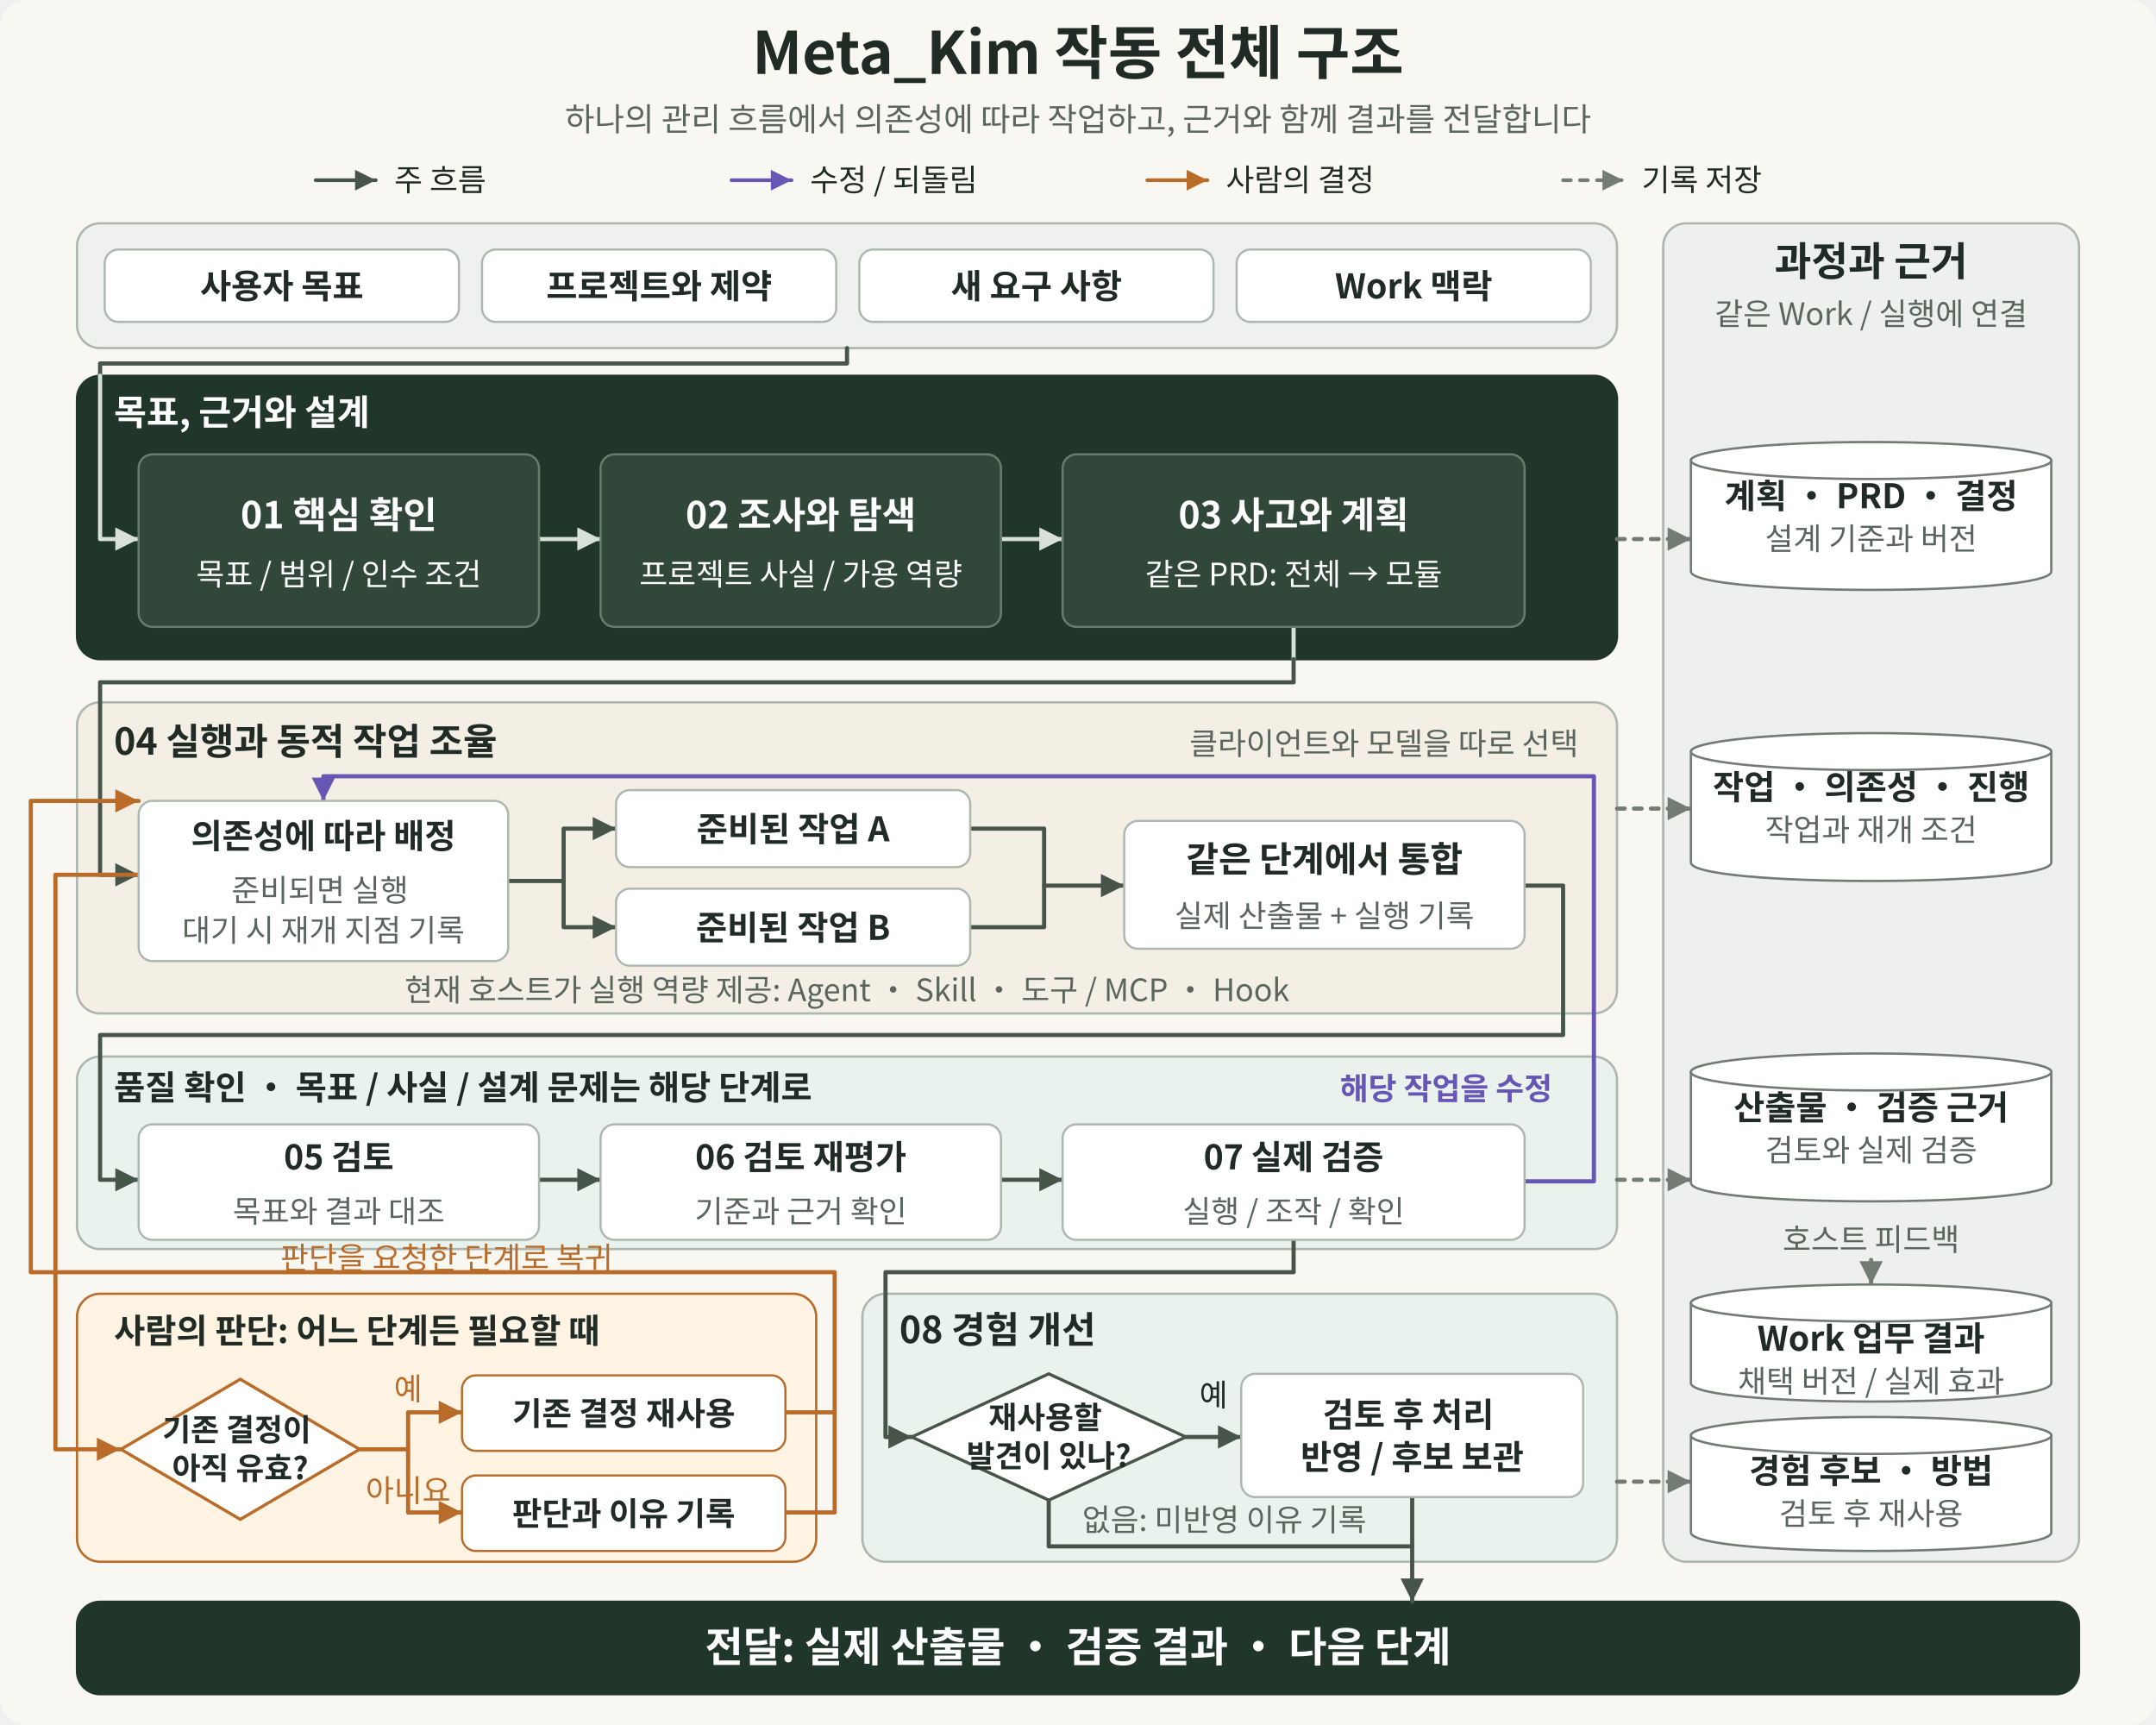
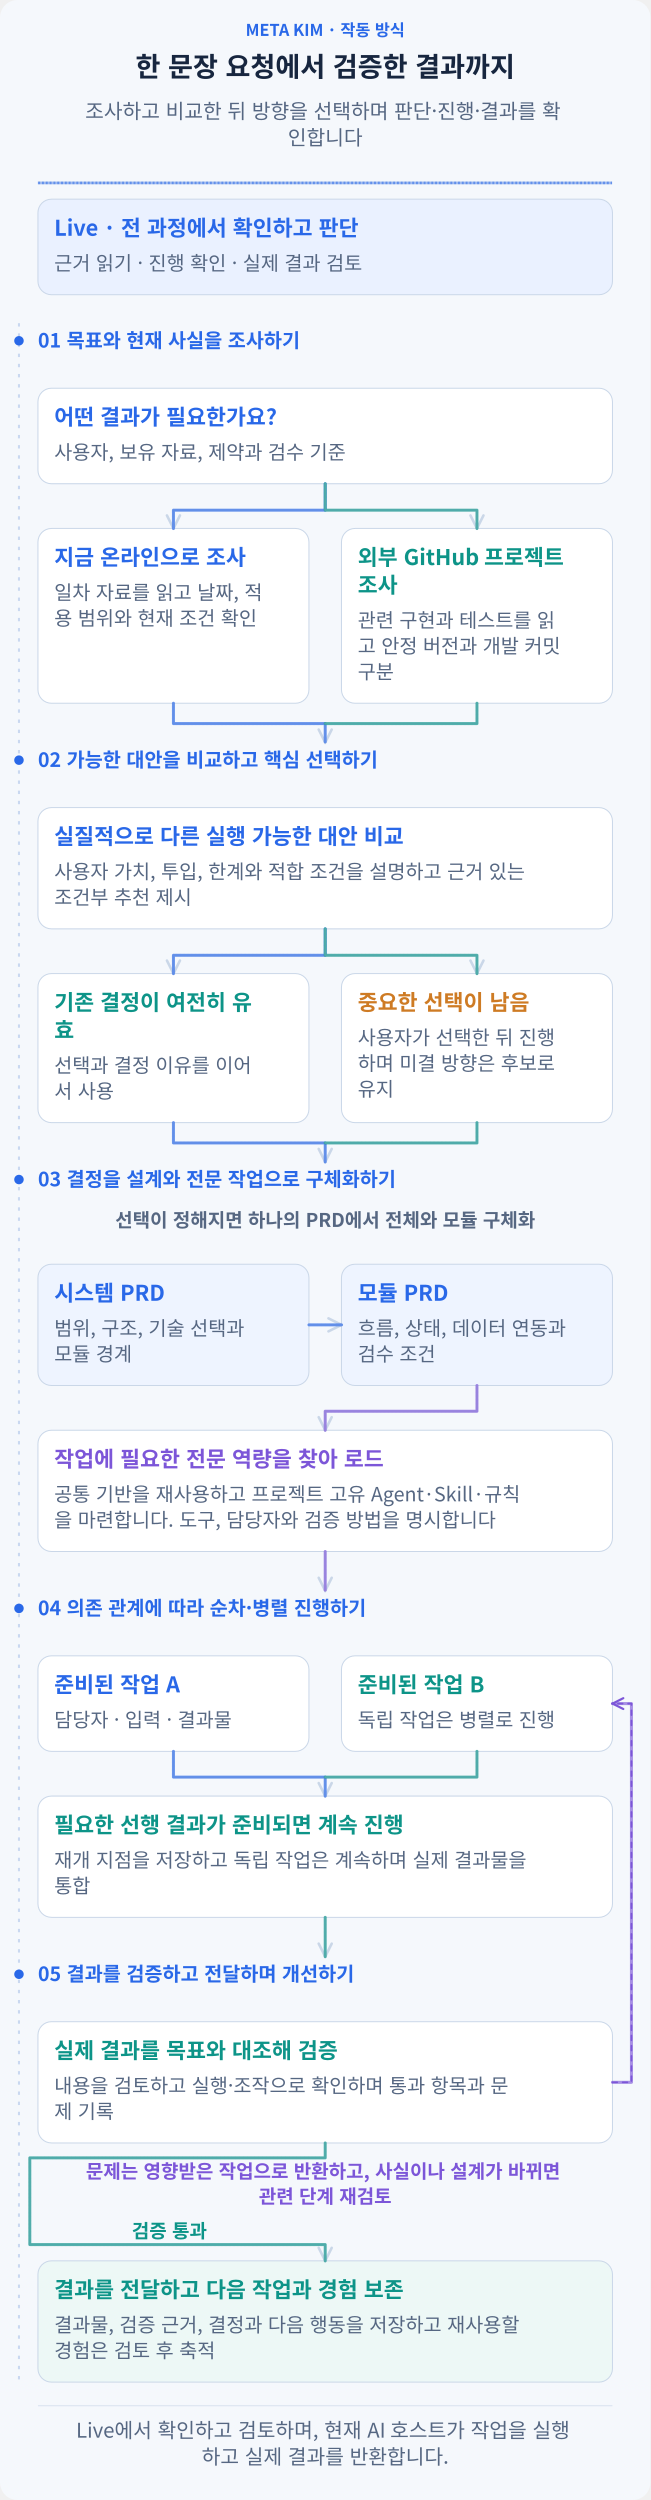
- <svg xmlns="http://www.w3.org/2000/svg" width="1400" height="1120" viewBox="0 0 1400 1120" role="img" aria-labelledby="title desc" lang="ko-KR">
-   <style>text{font-family:"Noto Sans CJK SC","Microsoft YaHei",sans-serif}@media(prefers-reduced-motion:reduce){*{animation:none!important}}</style>
+ <svg xmlns="http://www.w3.org/2000/svg" width="960" height="3690" viewBox="0 0 960 3690" role="img" aria-labelledby="title description" lang="ko-KR" xml:lang="ko-KR">
  <defs>
-     <marker id="main" viewBox="0 0 10 10" refX="9" refY="5" markerWidth="7" markerHeight="7" orient="auto">
-       <path d="M1 1L9 5L1 9Z" fill="#46544a" />
+     <marker id="arrow" viewBox="0 0 10 10" refX="9" refY="5" markerWidth="8" markerHeight="8" orient="auto-start-reverse">
+       <path d="M1 1L9 5L1 9" fill="none" stroke="#cad7e8" stroke-width="1.6" stroke-linecap="round" />
    </marker>
-     <marker id="human" viewBox="0 0 10 10" refX="9" refY="5" markerWidth="7" markerHeight="7" orient="auto">
-       <path d="M1 1L9 5L1 9Z" fill="#b96b2a" />
-     </marker>
-     <marker id="back" viewBox="0 0 10 10" refX="9" refY="5" markerWidth="7" markerHeight="7" orient="auto">
-       <path d="M1 1L9 5L1 9Z" fill="#6756b4" />
-     </marker>
-     <marker id="record" viewBox="0 0 10 10" refX="9" refY="5" markerWidth="7" markerHeight="7" orient="auto">
-       <path d="M1 1L9 5L1 9Z" fill="#737b75" />
-     </marker>
-     <marker id="light" viewBox="0 0 10 10" refX="9" refY="5" markerWidth="7" markerHeight="7" orient="auto">
-       <path d="M1 1L9 5L1 9Z" fill="#d8e1d9" />
+     <marker id="back-arrow" viewBox="0 0 10 10" refX="9" refY="5" markerWidth="8" markerHeight="8" orient="auto">
+       <path d="M1 1L9 5L1 9" fill="none" stroke="#7c56d8" stroke-width="1.6" stroke-linecap="round" />
    </marker>
  </defs>
-   <rect width="1400" height="1120" rx="18" fill="#f8f7f2" />
-   <rect x="50" y="145" width="1000" height="81" rx="15" fill="#eef1ed" stroke="#aeb7af" stroke-width="1.5" />
-   <rect x="50" y="244" width="1000" height="184" rx="15" fill="#21362b" stroke="#21362b" stroke-width="1.5" />
-   <rect x="50" y="456" width="1000" height="202" rx="15" fill="#f3efe4" stroke="#aeb7af" stroke-width="1.5" />
-   <rect x="50" y="686" width="1000" height="125" rx="15" fill="#eaf2ed" stroke="#aeb7af" stroke-width="1.5" />
-   <rect x="50" y="840" width="480" height="174" rx="15" fill="#fff4e3" stroke="#b96b2a" stroke-width="1.5" />
-   <rect x="560" y="840" width="490" height="174" rx="15" fill="#eaf2ed" stroke="#aeb7af" stroke-width="1.5" />
-   <rect x="1080" y="145" width="270" height="869" rx="15" fill="#edf0ed" stroke="#aeb7af" stroke-width="1.5" />
-   <rect x="50" y="1040" width="1300" height="60" rx="15" fill="#21362b" stroke="#21362b" stroke-width="1.5" />
-   <path d="M205 117 L244 117" fill="none" stroke="#46544a" stroke-width="2.4" stroke-linecap="round" stroke-linejoin="round" marker-end="url(#main)" />
-   <path d="M475 117 L514 117" fill="none" stroke="#6756b4" stroke-width="2.4" stroke-linecap="round" stroke-linejoin="round" marker-end="url(#back)" />
-   <path d="M745 117 L784 117" fill="none" stroke="#b96b2a" stroke-width="2.4" stroke-linecap="round" stroke-linejoin="round" marker-end="url(#human)" />
-   <path d="M1015 117 L1054 117" fill="none" stroke="#737b75" stroke-width="2.4" stroke-linecap="round" stroke-linejoin="round" stroke-dasharray="5 6" marker-end="url(#record)" />
-   <path d="M550 226 L550 236 L65 236 L65 244" fill="none" stroke="#46544a" stroke-width="2.7" stroke-linecap="round" stroke-linejoin="round" />
-   <path d="M65 244 L65 350 L90 350" fill="none" stroke="#d8e1d9" stroke-width="2.7" stroke-linecap="round" stroke-linejoin="round" marker-end="url(#light)" />
-   <path d="M350 350 L390 350" fill="none" stroke="#d8e1d9" stroke-width="2.7" stroke-linecap="round" stroke-linejoin="round" marker-end="url(#light)" />
-   <path d="M650 350 L690 350" fill="none" stroke="#d8e1d9" stroke-width="2.7" stroke-linecap="round" stroke-linejoin="round" marker-end="url(#light)" />
-   <path d="M840 407 L840 428" fill="none" stroke="#d8e1d9" stroke-width="2.7" stroke-linecap="round" stroke-linejoin="round" />
-   <path d="M840 428 L840 443 L65 443 L65 568 L90 568" fill="none" stroke="#46544a" stroke-width="2.7" stroke-linecap="round" stroke-linejoin="round" marker-end="url(#main)" />
-   <path d="M330 572 L366 572 L366 538 L400 538" fill="none" stroke="#46544a" stroke-width="2.7" stroke-linecap="round" stroke-linejoin="round" marker-end="url(#main)" />
-   <path d="M366 572 L366 602 L400 602" fill="none" stroke="#46544a" stroke-width="2.7" stroke-linecap="round" stroke-linejoin="round" marker-end="url(#main)" />
-   <path d="M630 538 L678 538 L678 575 L730 575" fill="none" stroke="#46544a" stroke-width="2.7" stroke-linecap="round" stroke-linejoin="round" marker-end="url(#main)" />
-   <path d="M630 602 L678 602 L678 575" fill="none" stroke="#46544a" stroke-width="2.7" stroke-linecap="round" stroke-linejoin="round" />
-   <path d="M990 575 L1015 575 L1015 672 L65 672 L65 766 L90 766" fill="none" stroke="#46544a" stroke-width="2.7" stroke-linecap="round" stroke-linejoin="round" marker-end="url(#main)" />
-   <path d="M350 766 L390 766" fill="none" stroke="#46544a" stroke-width="2.7" stroke-linecap="round" stroke-linejoin="round" marker-end="url(#main)" />
-   <path d="M650 766 L690 766" fill="none" stroke="#46544a" stroke-width="2.7" stroke-linecap="round" stroke-linejoin="round" marker-end="url(#main)" />
-   <path d="M990 767 L1035 767 L1035 504 L210 504 L210 520" fill="none" stroke="#6756b4" stroke-width="2.7" stroke-linecap="round" stroke-linejoin="round" marker-end="url(#back)" />
-   <path d="M90 568 L36 568 L36 941 L78 941" fill="none" stroke="#b96b2a" stroke-width="2.7" stroke-linecap="round" stroke-linejoin="round" marker-end="url(#human)" />
-   <path d="M234 941 L265 941 L265 917 L300 917" fill="none" stroke="#b96b2a" stroke-width="2.7" stroke-linecap="round" stroke-linejoin="round" marker-end="url(#human)" />
-   <path d="M265 941 L265 982 L300 982" fill="none" stroke="#b96b2a" stroke-width="2.7" stroke-linecap="round" stroke-linejoin="round" marker-end="url(#human)" />
-   <path d="M510 917 L542 917 L542 826 L20 826 L20 520 L90 520" fill="none" stroke="#b96b2a" stroke-width="2.7" stroke-linecap="round" stroke-linejoin="round" marker-end="url(#human)" />
-   <path d="M510 982 L542 982 L542 917" fill="none" stroke="#b96b2a" stroke-width="2.7" stroke-linecap="round" stroke-linejoin="round" />
-   <path d="M840 799 L840 826 L575 826 L575 933 L592 933" fill="none" stroke="#46544a" stroke-width="2.7" stroke-linecap="round" stroke-linejoin="round" marker-end="url(#main)" />
-   <path d="M770 933 L806 933" fill="none" stroke="#46544a" stroke-width="2.7" stroke-linecap="round" stroke-linejoin="round" marker-end="url(#main)" />
-   <path d="M681 974 L681 1004 L917 1004" fill="none" stroke="#46544a" stroke-width="2.7" stroke-linecap="round" stroke-linejoin="round" />
-   <path d="M917 972 L917 1040" fill="none" stroke="#46544a" stroke-width="2.7" stroke-linecap="round" stroke-linejoin="round" marker-end="url(#main)" />
-   <path d="M1215 818 L1215 834" fill="none" stroke="#737b75" stroke-width="2.7" stroke-linecap="round" stroke-linejoin="round" stroke-dasharray="5 6" marker-end="url(#record)" />
-   <path d="M1050 350 L1098 350" fill="none" stroke="#737b75" stroke-width="2.7" stroke-linecap="round" stroke-linejoin="round" stroke-dasharray="5 6" marker-end="url(#record)" />
-   <path d="M1050 525 L1098 525" fill="none" stroke="#737b75" stroke-width="2.7" stroke-linecap="round" stroke-linejoin="round" stroke-dasharray="5 6" marker-end="url(#record)" />
-   <path d="M1050 766 L1098 766" fill="none" stroke="#737b75" stroke-width="2.7" stroke-linecap="round" stroke-linejoin="round" stroke-dasharray="5 6" marker-end="url(#record)" />
-   <path d="M1050 962 L1098 962" fill="none" stroke="#737b75" stroke-width="2.7" stroke-linecap="round" stroke-linejoin="round" stroke-dasharray="5 6" marker-end="url(#record)" />
-   <g data-box="68,162,230,47" data-label="사용자 목표">
-     <rect x="68" y="162" width="230" height="47" rx="9" fill="#fff" stroke="#aeb7af" stroke-width="1.4" />
-   </g>
-   <g data-box="313,162,230,47" data-label="프로젝트와 제약">
-     <rect x="313" y="162" width="230" height="47" rx="9" fill="#fff" stroke="#aeb7af" stroke-width="1.4" />
-   </g>
-   <g data-box="558,162,230,47" data-label="새 요구 사항">
-     <rect x="558" y="162" width="230" height="47" rx="9" fill="#fff" stroke="#aeb7af" stroke-width="1.4" />
-   </g>
-   <g data-box="803,162,230,47" data-label="Work 맥락">
-     <rect x="803" y="162" width="230" height="47" rx="9" fill="#fff" stroke="#aeb7af" stroke-width="1.4" />
-   </g>
-   <g data-box="90,295,260,112" data-label="01 핵심 확인">
-     <rect x="90" y="295" width="260" height="112" rx="9" fill="#31473a" stroke="#687d6d" stroke-width="1.4" />
-   </g>
-   <g data-box="390,295,260,112" data-label="02 조사와 탐색">
-     <rect x="390" y="295" width="260" height="112" rx="9" fill="#31473a" stroke="#687d6d" stroke-width="1.4" />
-   </g>
-   <g data-box="690,295,300,112" data-label="03 사고와 계획">
-     <rect x="690" y="295" width="300" height="112" rx="9" fill="#31473a" stroke="#687d6d" stroke-width="1.4" />
-   </g>
-   <g data-box="90,520,240,104" data-label="의존성에 따라 배정">
-     <rect x="90" y="520" width="240" height="104" rx="9" fill="#fff" stroke="#aeb7af" stroke-width="1.4" />
-   </g>
-   <g data-box="400,513,230,50" data-label="준비된 작업 A">
-     <rect x="400" y="513" width="230" height="50" rx="9" fill="#fff" stroke="#aeb7af" stroke-width="1.4" />
-   </g>
-   <g data-box="400,577,230,50" data-label="준비된 작업 B">
-     <rect x="400" y="577" width="230" height="50" rx="9" fill="#fff" stroke="#aeb7af" stroke-width="1.4" />
-   </g>
-   <g data-box="730,533,260,83" data-label="같은 단계에서 통합">
-     <rect x="730" y="533" width="260" height="83" rx="9" fill="#fff" stroke="#aeb7af" stroke-width="1.4" />
-   </g>
-   <g data-box="90,730,260,75" data-label="05 검토">
-     <rect x="90" y="730" width="260" height="75" rx="9" fill="#fff" stroke="#aeb7af" stroke-width="1.4" />
-   </g>
-   <g data-box="390,730,260,75" data-label="06 검토 재평가">
-     <rect x="390" y="730" width="260" height="75" rx="9" fill="#fff" stroke="#aeb7af" stroke-width="1.4" />
-   </g>
-   <g data-box="690,730,300,75" data-label="07 실제 검증">
-     <rect x="690" y="730" width="300" height="75" rx="9" fill="#fff" stroke="#aeb7af" stroke-width="1.4" />
-   </g>
-   <path d="M156 895.5L233.5 941L156 986.5L78.5 941Z" fill="#fff" stroke="#b96b2a" stroke-width="2" />
-   <g data-box="300,893,210,49" data-label="기존 결정 재사용">
-     <rect x="300" y="893" width="210" height="49" rx="9" fill="#fff" stroke="#b96b2a" stroke-width="1.4" />
-   </g>
-   <g data-box="300,958,210,49" data-label="판단과 이유 기록">
-     <rect x="300" y="958" width="210" height="49" rx="9" fill="#fff" stroke="#b96b2a" stroke-width="1.4" />
-   </g>
-   <path d="M681 892.0L770.0 933L681 974.0L592.0 933Z" fill="#fff" stroke="#46544a" stroke-width="2" />
-   <g data-box="806,892,222,80" data-label="검토 후 처리 반영 / 후보 보관">
-     <rect x="806" y="892" width="222" height="80" rx="9" fill="#fff" stroke="#aeb7af" stroke-width="1.4" />
-   </g>
-   <path d="M1098 299C1098 285 1332 285 1332 299V371C1332 387 1098 387 1098 371Z" fill="#fff" stroke="#737b75" stroke-width="1.5" />
-   <ellipse cx="1215.0" cy="299" rx="117.0" ry="12" fill="#fff" stroke="#737b75" stroke-width="1.5" />
-   <path d="M1098 488C1098 474 1332 474 1332 488V560C1332 576 1098 576 1098 560Z" fill="#fff" stroke="#737b75" stroke-width="1.5" />
-   <ellipse cx="1215.0" cy="488" rx="117.0" ry="12" fill="#fff" stroke="#737b75" stroke-width="1.5" />
-   <path d="M1098 696C1098 682 1332 682 1332 696V768C1332 784 1098 784 1098 768Z" fill="#fff" stroke="#737b75" stroke-width="1.5" />
-   <ellipse cx="1215.0" cy="696" rx="117.0" ry="12" fill="#fff" stroke="#737b75" stroke-width="1.5" />
-   <path d="M1098 846C1098 832 1332 832 1332 846V898C1332 914 1098 914 1098 898Z" fill="#fff" stroke="#737b75" stroke-width="1.5" />
-   <ellipse cx="1215.0" cy="846" rx="117.0" ry="12" fill="#fff" stroke="#737b75" stroke-width="1.5" />
-   <path d="M1098 932C1098 918 1332 918 1332 932V995C1332 1011 1098 1011 1098 995Z" fill="#fff" stroke="#737b75" stroke-width="1.5" />
-   <ellipse cx="1215.0" cy="932" rx="117.0" ry="12" fill="#fff" stroke="#737b75" stroke-width="1.5" />
-   <text x="700" y="48" fill="#202b25" font-size="38" font-weight="700" text-anchor="middle">
-     <tspan x="700" dy="0">Meta_Kim 작동 전체 구조</tspan>
-   </text>
-   <text x="700" y="85" fill="#5a655e" font-size="21" font-weight="450" text-anchor="middle">
-     <tspan x="700" dy="0">하나의 관리 흐름에서 의존성에 따라 작업하고, 근거와 함께 결과를 전달합니다</tspan>
-   </text>
-   <text x="256" y="124" fill="#202b25" font-size="20" font-weight="450" text-anchor="start">
-     <tspan x="256" dy="0">주 흐름</tspan>
-   </text>
-   <text x="526" y="124" fill="#202b25" font-size="20" font-weight="450" text-anchor="start">
-     <tspan x="526" dy="0">수정 / 되돌림</tspan>
-   </text>
-   <text x="796" y="124" fill="#202b25" font-size="20" font-weight="450" text-anchor="start">
-     <tspan x="796" dy="0">사람의 결정</tspan>
-   </text>
-   <text x="1066" y="124" fill="#202b25" font-size="20" font-weight="450" text-anchor="start">
-     <tspan x="1066" dy="0">기록 저장</tspan>
-   </text>
-   <text x="183.0" y="193.75" fill="#202b25" font-size="22" font-weight="700" text-anchor="middle">
-     <tspan x="183.0" dy="0">사용자 목표</tspan>
-   </text>
-   <text x="428.0" y="193.75" fill="#202b25" font-size="22" font-weight="700" text-anchor="middle">
-     <tspan x="428.0" dy="0">프로젝트와 제약</tspan>
-   </text>
-   <text x="673.0" y="193.75" fill="#202b25" font-size="22" font-weight="700" text-anchor="middle">
-     <tspan x="673.0" dy="0">새 요구 사항</tspan>
-   </text>
-   <text x="918.0" y="193.75" fill="#202b25" font-size="22" font-weight="700" text-anchor="middle">
-     <tspan x="918.0" dy="0">Work 맥락</tspan>
-   </text>
-   <text x="74" y="276" fill="#fff" font-size="23" font-weight="700" text-anchor="start">
-     <tspan x="74" dy="0">목표, 근거와 설계</tspan>
-   </text>
-   <text x="220.0" y="343.0" fill="#fff" font-size="24" font-weight="700" text-anchor="middle">
-     <tspan x="220.0" dy="0">01 핵심 확인</tspan>
-   </text>
-   <text x="220.0" y="380.0" fill="#fff" font-size="20" font-weight="450" text-anchor="middle">
-     <tspan x="220.0" dy="0">목표 / 범위 / 인수 조건</tspan>
-   </text>
-   <text x="520.0" y="343.0" fill="#fff" font-size="24" font-weight="700" text-anchor="middle">
-     <tspan x="520.0" dy="0">02 조사와 탐색</tspan>
-   </text>
-   <text x="520.0" y="380.0" fill="#fff" font-size="20" font-weight="450" text-anchor="middle">
-     <tspan x="520.0" dy="0">프로젝트 사실 / 가용 역량</tspan>
-   </text>
-   <text x="840.0" y="343.0" fill="#fff" font-size="24" font-weight="700" text-anchor="middle">
-     <tspan x="840.0" dy="0">03 사고와 계획</tspan>
-   </text>
-   <text x="840.0" y="380.0" fill="#fff" font-size="20" font-weight="450" text-anchor="middle">
-     <tspan x="840.0" dy="0">같은 PRD: 전체 → 모듈</tspan>
-   </text>
-   <text x="74" y="490" fill="#202b25" font-size="24" font-weight="700" text-anchor="start">
-     <tspan x="74" dy="0">04 실행과 동적 작업 조율</tspan>
-   </text>
-   <text x="1025" y="490" fill="#5a655e" font-size="20" font-weight="450" text-anchor="end">
-     <tspan x="1025" dy="0">클라이언트와 모델을 따로 선택</tspan>
-   </text>
-   <text x="210.0" y="550.75" fill="#202b25" font-size="22" font-weight="700" text-anchor="middle">
-     <tspan x="210.0" dy="0">의존성에 따라 배정</tspan>
-   </text>
-   <text x="210.0" y="585.25" fill="#5a655e" font-size="20" font-weight="450" text-anchor="middle">
-     <tspan x="210.0" dy="0">준비되면 실행</tspan>
-     <tspan x="210.0" dy="26.0">대기 시 재개 지점 기록</tspan>
-   </text>
-   <text x="515.0" y="546.25" fill="#202b25" font-size="22" font-weight="700" text-anchor="middle">
-     <tspan x="515.0" dy="0">준비된 작업 A</tspan>
-   </text>
-   <text x="515.0" y="610.25" fill="#202b25" font-size="22" font-weight="700" text-anchor="middle">
-     <tspan x="515.0" dy="0">준비된 작업 B</tspan>
-   </text>
-   <text x="860.0" y="566.125" fill="#202b25" font-size="23" font-weight="700" text-anchor="middle">
-     <tspan x="860.0" dy="0">같은 단계에서 통합</tspan>
-   </text>
-   <text x="860.0" y="601.875" fill="#5a655e" font-size="20" font-weight="450" text-anchor="middle">
-     <tspan x="860.0" dy="0">실제 산출물 + 실행 기록</tspan>
-   </text>
-   <text x="550" y="650" fill="#5a655e" font-size="20" font-weight="450" text-anchor="middle">
-     <tspan x="550" dy="0">현재 호스트가 실행 역량 제공: Agent · Skill · 도구 / MCP · Hook</tspan>
-   </text>
-   <text x="74" y="714" fill="#202b25" font-size="22" font-weight="700" text-anchor="start">
-     <tspan x="74" dy="0">품질 확인 · 목표 / 사실 / 설계 문제는 해당 단계로</tspan>
-   </text>
-   <text x="220.0" y="759.25" fill="#202b25" font-size="22" font-weight="700" text-anchor="middle">
-     <tspan x="220.0" dy="0">05 검토</tspan>
-   </text>
-   <text x="220.0" y="793.75" fill="#5a655e" font-size="20" font-weight="450" text-anchor="middle">
-     <tspan x="220.0" dy="0">목표와 결과 대조</tspan>
-   </text>
-   <text x="520.0" y="759.25" fill="#202b25" font-size="22" font-weight="700" text-anchor="middle">
-     <tspan x="520.0" dy="0">06 검토 재평가</tspan>
-   </text>
-   <text x="520.0" y="793.75" fill="#5a655e" font-size="20" font-weight="450" text-anchor="middle">
-     <tspan x="520.0" dy="0">기준과 근거 확인</tspan>
-   </text>
-   <text x="840.0" y="759.25" fill="#202b25" font-size="22" font-weight="700" text-anchor="middle">
-     <tspan x="840.0" dy="0">07 실제 검증</tspan>
-   </text>
-   <text x="840.0" y="793.75" fill="#5a655e" font-size="20" font-weight="450" text-anchor="middle">
-     <tspan x="840.0" dy="0">실행 / 조작 / 확인</tspan>
-   </text>
-   <text x="1008" y="714" fill="#6756b4" font-size="20" font-weight="700" text-anchor="end">
-     <tspan x="1008" dy="0">해당 작업을 수정</tspan>
-   </text>
-   <text x="74" y="872" fill="#202b25" font-size="22" font-weight="700" text-anchor="start">
-     <tspan x="74" dy="0">사람의 판단: 어느 단계든 필요할 때</tspan>
-   </text>
-   <text x="156" y="935.5" fill="#202b25" font-size="20" font-weight="700" text-anchor="middle">
-     <tspan x="156" dy="0">기존 결정이</tspan>
-     <tspan x="156" dy="25.0">아직 유효?</tspan>
-   </text>
-   <text x="405.0" y="925.375" fill="#202b25" font-size="21" font-weight="700" text-anchor="middle">
-     <tspan x="405.0" dy="0">기존 결정 재사용</tspan>
-   </text>
-   <text x="405.0" y="990.375" fill="#202b25" font-size="21" font-weight="700" text-anchor="middle">
-     <tspan x="405.0" dy="0">판단과 이유 기록</tspan>
-   </text>
-   <text x="265" y="909" fill="#b96b2a" font-size="20" font-weight="450" text-anchor="middle">
-     <tspan x="265" dy="0">예</tspan>
-   </text>
-   <text x="265" y="975" fill="#b96b2a" font-size="20" font-weight="450" text-anchor="middle">
-     <tspan x="265" dy="0">아니요</tspan>
-   </text>
-   <text x="290" y="824" fill="#b96b2a" font-size="20" font-weight="450" text-anchor="middle">
-     <tspan x="290" dy="0">판단을 요청한 단계로 복귀</tspan>
-   </text>
-   <text x="584" y="872" fill="#202b25" font-size="24" font-weight="700" text-anchor="start">
-     <tspan x="584" dy="0">08 경험 개선</tspan>
-   </text>
-   <text x="681" y="927.5" fill="#202b25" font-size="20" font-weight="700" text-anchor="middle">
-     <tspan x="681" dy="0">재사용할</tspan>
-     <tspan x="681" dy="25.0">발견이 있나?</tspan>
-   </text>
-   <text x="917.0" y="926.5" fill="#202b25" font-size="22" font-weight="700" text-anchor="middle">
-     <tspan x="917.0" dy="0">검토 후 처리</tspan>
-     <tspan x="917.0" dy="27.5">반영 / 후보 보관</tspan>
-   </text>
-   <text x="788" y="913" fill="#202b25" font-size="20" font-weight="450" text-anchor="middle">
-     <tspan x="788" dy="0">예</tspan>
-   </text>
-   <text x="795" y="994" fill="#5a655e" font-size="20" font-weight="450" text-anchor="middle">
-     <tspan x="795" dy="0">없음: 미반영 이유 기록</tspan>
-   </text>
-   <text x="1215" y="179" fill="#202b25" font-size="26" font-weight="700" text-anchor="middle">
-     <tspan x="1215" dy="0">과정과 근거</tspan>
-   </text>
-   <text x="1215" y="211" fill="#5a655e" font-size="20" font-weight="450" text-anchor="middle">
-     <tspan x="1215" dy="0">같은 Work / 실행에 연결</tspan>
-   </text>
-   <text x="1215.0" y="330" fill="#202b25" font-size="22" font-weight="700" text-anchor="middle">
-     <tspan x="1215.0" dy="0">계획 · PRD · 결정</tspan>
-   </text>
-   <text x="1215.0" y="357" fill="#5a655e" font-size="20" font-weight="450" text-anchor="middle">
-     <tspan x="1215.0" dy="0">설계 기준과 버전</tspan>
-   </text>
-   <text x="1215.0" y="519" fill="#202b25" font-size="22" font-weight="700" text-anchor="middle">
-     <tspan x="1215.0" dy="0">작업 · 의존성 · 진행</tspan>
-   </text>
-   <text x="1215.0" y="546" fill="#5a655e" font-size="20" font-weight="450" text-anchor="middle">
-     <tspan x="1215.0" dy="0">작업과 재개 조건</tspan>
-   </text>
-   <text x="1215.0" y="727" fill="#202b25" font-size="22" font-weight="700" text-anchor="middle">
-     <tspan x="1215.0" dy="0">산출물 · 검증 근거</tspan>
-   </text>
-   <text x="1215.0" y="754" fill="#5a655e" font-size="20" font-weight="450" text-anchor="middle">
-     <tspan x="1215.0" dy="0">검토와 실제 검증</tspan>
-   </text>
-   <text x="1215.0" y="877" fill="#202b25" font-size="22" font-weight="700" text-anchor="middle">
-     <tspan x="1215.0" dy="0">Work 업무 결과</tspan>
-   </text>
-   <text x="1215.0" y="904" fill="#5a655e" font-size="20" font-weight="450" text-anchor="middle">
-     <tspan x="1215.0" dy="0">채택 버전 / 실제 효과</tspan>
-   </text>
-   <text x="1215.0" y="963" fill="#202b25" font-size="22" font-weight="700" text-anchor="middle">
-     <tspan x="1215.0" dy="0">경험 후보 · 방법</tspan>
-   </text>
-   <text x="1215.0" y="990" fill="#5a655e" font-size="20" font-weight="450" text-anchor="middle">
-     <tspan x="1215.0" dy="0">검토 후 재사용</tspan>
-   </text>
-   <text x="1215" y="812" fill="#5a655e" font-size="20" font-weight="450" text-anchor="middle">
-     <tspan x="1215" dy="0">호스트 피드백</tspan>
-   </text>
-   <text x="700" y="1079" fill="#fff" font-size="27" font-weight="700" text-anchor="middle">
-     <tspan x="700" dy="0">전달: 실제 산출물 · 검증 결과 · 다음 단계</tspan>
+   <style>text{font-family:"Noto Sans CJK KR","Malgun Gothic",Arial,sans-serif}.clock{stroke-dasharray:1;stroke-dashoffset:0;animation:clock 36s linear infinite}@keyframes clock{from{stroke-dashoffset:1}to{stroke-dashoffset:0}}@keyframes m0{0%,1%{opacity:0}2.2%,97.8%{opacity:1}99%,100%{opacity:0}}.m0{opacity:0;animation:m0 36s ease-in-out infinite}
+ @keyframes m1{0%,2%{opacity:0}3.2%,8.8%{opacity:1}10%,100%{opacity:0}}.m1{opacity:0;animation:m1 36s ease-in-out infinite}
+ @keyframes m2{0%,11%{opacity:0}12.2%,21.8%{opacity:1}23%,100%{opacity:0}}.m2{opacity:0;animation:m2 36s ease-in-out infinite}
+ @keyframes m3{0%,11%{opacity:0}12.2%,21.8%{opacity:1}23%,100%{opacity:0}}.m3{opacity:0;animation:m3 36s ease-in-out infinite}
+ @keyframes m4{0%,8%{stroke-dashoffset:1;opacity:0}9%{opacity:1}14%,100%{stroke-dashoffset:0;opacity:.8}}.m4{stroke-dashoffset:0;opacity:.65;animation:m4 36s ease-in-out infinite}
+ @keyframes m5{0%,8%{stroke-dashoffset:1;opacity:0}9%{opacity:1}14%,100%{stroke-dashoffset:0;opacity:.8}}.m5{stroke-dashoffset:0;opacity:.65;animation:m5 36s ease-in-out infinite}
+ @keyframes m6{0%,24%{opacity:0}25.2%,34.8%{opacity:1}36%,100%{opacity:0}}.m6{opacity:0;animation:m6 36s ease-in-out infinite}
+ @keyframes m7{0%,19%{stroke-dashoffset:1;opacity:0}20%{opacity:1}27%,100%{stroke-dashoffset:0;opacity:.8}}.m7{stroke-dashoffset:0;opacity:.65;animation:m7 36s ease-in-out infinite}
+ @keyframes m8{0%,19%{stroke-dashoffset:1;opacity:0}20%{opacity:1}27%,100%{stroke-dashoffset:0;opacity:.8}}.m8{stroke-dashoffset:0;opacity:.65;animation:m8 36s ease-in-out infinite}
+ @keyframes m9{0%,37%{opacity:0}38.2%,44.8%{opacity:1}46%,100%{opacity:0}}.m9{opacity:0;animation:m9 36s ease-in-out infinite}
+ @keyframes m10{0%,37%{opacity:0}38.2%,44.8%{opacity:1}46%,100%{opacity:0}}.m10{opacity:0;animation:m10 36s ease-in-out infinite}
+ @keyframes m11{0%,34%{stroke-dashoffset:1;opacity:0}35%{opacity:1}40%,100%{stroke-dashoffset:0;opacity:.8}}.m11{stroke-dashoffset:0;opacity:.65;animation:m11 36s ease-in-out infinite}
+ @keyframes m12{0%,34%{stroke-dashoffset:1;opacity:0}35%{opacity:1}40%,100%{stroke-dashoffset:0;opacity:.8}}.m12{stroke-dashoffset:0;opacity:.65;animation:m12 36s ease-in-out infinite}
+ @keyframes m13{0%,49%{opacity:0}50.2%,54.8%{opacity:1}56%,100%{opacity:0}}.m13{opacity:0;animation:m13 36s ease-in-out infinite}
+ @keyframes m14{0%,57%{opacity:0}58.2%,62.8%{opacity:1}64%,100%{opacity:0}}.m14{opacity:0;animation:m14 36s ease-in-out infinite}
+ @keyframes m15{0%,44%{stroke-dashoffset:1;opacity:0}45%{opacity:1}50%,100%{stroke-dashoffset:0;opacity:.8}}.m15{stroke-dashoffset:0;opacity:.65;animation:m15 36s ease-in-out infinite}
+ @keyframes m16{0%,44%{stroke-dashoffset:1;opacity:0}45%{opacity:1}50%,100%{stroke-dashoffset:0;opacity:.8}}.m16{stroke-dashoffset:0;opacity:.65;animation:m16 36s ease-in-out infinite}
+ @keyframes m17{0%,54%{stroke-dashoffset:1;opacity:0}55%{opacity:1}60%,100%{stroke-dashoffset:0;opacity:.8}}.m17{stroke-dashoffset:0;opacity:.65;animation:m17 36s ease-in-out infinite}
+ @keyframes m18{0%,65%{opacity:0}66.2%,72.8%{opacity:1}74%,100%{opacity:0}}.m18{opacity:0;animation:m18 36s ease-in-out infinite}
+ @keyframes m19{0%,62%{stroke-dashoffset:1;opacity:0}63%{opacity:1}67%,100%{stroke-dashoffset:0;opacity:.8}}.m19{stroke-dashoffset:0;opacity:.65;animation:m19 36s ease-in-out infinite}
+ @keyframes m20{0%,75%{opacity:0}76.2%,81.8%{opacity:1}83%,100%{opacity:0}}.m20{opacity:0;animation:m20 36s ease-in-out infinite}
+ @keyframes m21{0%,75%{opacity:0}76.2%,81.8%{opacity:1}83%,100%{opacity:0}}.m21{opacity:0;animation:m21 36s ease-in-out infinite}
+ @keyframes m22{0%,71%{stroke-dashoffset:1;opacity:0}72%{opacity:1}76%,100%{stroke-dashoffset:0;opacity:.8}}.m22{stroke-dashoffset:0;opacity:.65;animation:m22 36s ease-in-out infinite}
+ @keyframes m23{0%,82%{opacity:0}83.2%,85.8%{opacity:1}87%,100%{opacity:0}}.m23{opacity:0;animation:m23 36s ease-in-out infinite}
+ @keyframes m24{0%,79%{stroke-dashoffset:1;opacity:0}80%{opacity:1}84%,100%{stroke-dashoffset:0;opacity:.8}}.m24{stroke-dashoffset:0;opacity:.65;animation:m24 36s ease-in-out infinite}
+ @keyframes m25{0%,79%{stroke-dashoffset:1;opacity:0}80%{opacity:1}84%,100%{stroke-dashoffset:0;opacity:.8}}.m25{stroke-dashoffset:0;opacity:.65;animation:m25 36s ease-in-out infinite}
+ @keyframes m26{0%,87%{opacity:0}88.2%,91.8%{opacity:1}93%,100%{opacity:0}}.m26{opacity:0;animation:m26 36s ease-in-out infinite}
+ @keyframes m27{0%,85%{stroke-dashoffset:1;opacity:0}86%{opacity:1}89%,100%{stroke-dashoffset:0;opacity:.8}}.m27{stroke-dashoffset:0;opacity:.65;animation:m27 36s ease-in-out infinite}
+ @keyframes m28{0%,90%{stroke-dashoffset:1;opacity:0}91%{opacity:1}94%{stroke-dashoffset:0;opacity:1}96%,100%{stroke-dashoffset:0;opacity:0}}.m28{stroke-dashoffset:0;opacity:.65;animation:m28 36s ease-in-out infinite}
+ @keyframes m29{0%,94%{opacity:0}95.2%,97.8%{opacity:1}99%,100%{opacity:0}}.m29{opacity:0;animation:m29 36s ease-in-out infinite}
+ @keyframes m30{0%,93%{stroke-dashoffset:1;opacity:0}94%{opacity:1}98%,100%{stroke-dashoffset:0;opacity:.8}}.m30{stroke-dashoffset:0;opacity:.65;animation:m30 36s ease-in-out infinite}@media(prefers-reduced-motion:reduce){*{animation:none!important}.focus,.clock{display:none}.completed{opacity:1}.progress{transform:scaleX(1)}.transfer{stroke-dashoffset:0;opacity:.45}}</style>
+   <rect width="960" height="3690" rx="26" fill="#f5f8fc" />
+   <path d="M28 477V3516" fill="none" stroke="#c9d8f0" stroke-width="3" stroke-dasharray="5 10" />
+   <text x="480" y="53" font-size="24" font-weight="700" fill="#2968e8" text-anchor="middle">
+     <tspan x="480" dy="0">META KIM · 작동 방식</tspan>
+   </text>
+   <text x="480" y="113" font-size="40" font-weight="750" fill="#17263f" text-anchor="middle">
+     <tspan x="480" dy="0">한 문장 요청에서 검증한 결과까지</tspan>
+   </text>
+   <text x="480" y="175" font-size="30" font-weight="450" fill="#566782" text-anchor="middle">
+     <tspan x="480" dy="0">조사하고 비교한 뒤 방향을 선택하며 판단·진행·결과를 확</tspan>
+     <tspan x="480" dy="39">인합니다</tspan>
+   </text>
+   <path d="M56 270H904" stroke="#dce5f2" stroke-width="4" />
+   <path class="clock" pathLength="1" d="M56 270H904" stroke="#2968e8" stroke-width="4" />
+   <g class="node" data-label="Live · 전 과정에서 확인하고 판단" data-box="56,294,848,141">
+     <rect x="56" y="294" width="848" height="141" rx="20" fill="#eaf1ff" stroke="#cad7e8" stroke-width="1.5" />
+     <rect class="focus m0" x="56" y="294" width="848" height="141" rx="20" fill="#2968e8" fill-opacity=".045" stroke="#2968e8" stroke-width="3" />
+     <text x="80" y="348" font-size="32" font-weight="700" fill="#2968e8" text-anchor="start">
+       <tspan x="80" dy="0">Live · 전 과정에서 확인하고 판단</tspan>
+     </text>
+     <text x="80" y="399" font-size="29" font-weight="450" fill="#566782" text-anchor="start">
+       <tspan x="80" dy="0">근거 읽기 · 진행 확인 · 실제 결과 검토</tspan>
+     </text>
+   </g>
+   <circle cx="28" cy="503" r="7" fill="#2968e8" />
+   <text x="56" y="513" font-size="29" font-weight="700" fill="#2968e8" text-anchor="start">
+     <tspan x="56" dy="0">01  목표와 현재 사실을 조사하기</tspan>
+   </text>
+   <g class="node" data-label="어떤 결과가 필요한가요?" data-box="56,573,848,141">
+     <rect x="56" y="573" width="848" height="141" rx="20" fill="#fff" stroke="#cad7e8" stroke-width="1.5" />
+     <rect class="focus m1" x="56" y="573" width="848" height="141" rx="20" fill="#2968e8" fill-opacity=".045" stroke="#2968e8" stroke-width="3" />
+     <text x="80" y="627" font-size="32" font-weight="700" fill="#2968e8" text-anchor="start">
+       <tspan x="80" dy="0">어떤 결과가 필요한가요?</tspan>
+     </text>
+     <text x="80" y="678" font-size="29" font-weight="450" fill="#566782" text-anchor="start">
+       <tspan x="80" dy="0">사용자, 보유 자료, 제약과 검수 기준</tspan>
+     </text>
+   </g>
+   <g class="node" data-label="지금 온라인으로 조사" data-box="56,780,400,258">
+     <rect x="56" y="780" width="400" height="258" rx="20" fill="#fff" stroke="#cad7e8" stroke-width="1.5" />
+     <rect class="focus m2" x="56" y="780" width="400" height="258" rx="20" fill="#2968e8" fill-opacity=".045" stroke="#2968e8" stroke-width="3" />
+     <text x="80" y="834" font-size="32" font-weight="700" fill="#2968e8" text-anchor="start">
+       <tspan x="80" dy="0">지금 온라인으로 조사</tspan>
+     </text>
+     <text x="80" y="885" font-size="29" font-weight="450" fill="#566782" text-anchor="start">
+       <tspan x="80" dy="0">일차 자료를 읽고 날짜, 적</tspan>
+       <tspan x="80" dy="38">용 범위와 현재 조건 확인</tspan>
+     </text>
+   </g>
+   <g class="node" data-label="외부 GitHub 프로젝트 조사" data-box="504,780,400,258">
+     <rect x="504" y="780" width="400" height="258" rx="20" fill="#fff" stroke="#cad7e8" stroke-width="1.5" />
+     <rect class="focus m3" x="504" y="780" width="400" height="258" rx="20" fill="#0d9488" fill-opacity=".045" stroke="#0d9488" stroke-width="3" />
+     <text x="528" y="834" font-size="32" font-weight="700" fill="#0d9488" text-anchor="start">
+       <tspan x="528" dy="0">외부 GitHub 프로젝트</tspan>
+       <tspan x="528" dy="41">조사</tspan>
+     </text>
+     <text x="528" y="926" font-size="29" font-weight="450" fill="#566782" text-anchor="start">
+       <tspan x="528" dy="0">관련 구현과 테스트를 읽</tspan>
+       <tspan x="528" dy="38">고 안정 버전과 개발 커밋</tspan>
+       <tspan x="528" dy="38">구분</tspan>
+     </text>
+   </g>
+   <path d="M480 714V753H256V780" fill="none" stroke="#cad7e8" stroke-width="3" stroke-linecap="round" stroke-linejoin="round" marker-end="url(#arrow)" />
+   <path class="transfer m4" pathLength="1" d="M480 714V753H256V780" fill="none" stroke="#2968e8" stroke-width="4.5" stroke-dasharray="1" stroke-linecap="round" stroke-linejoin="round" />
+   <path d="M480 714V753H704V780" fill="none" stroke="#cad7e8" stroke-width="3" stroke-linecap="round" stroke-linejoin="round" marker-end="url(#arrow)" />
+   <path class="transfer m5" pathLength="1" d="M480 714V753H704V780" fill="none" stroke="#0d9488" stroke-width="4.5" stroke-dasharray="1" stroke-linecap="round" stroke-linejoin="round" />
+   <circle cx="28" cy="1122" r="7" fill="#2968e8" />
+   <text x="56" y="1132" font-size="29" font-weight="700" fill="#2968e8" text-anchor="start">
+     <tspan x="56" dy="0">02  가능한 대안을 비교하고 핵심 선택하기</tspan>
+   </text>
+   <g class="node" data-label="실질적으로 다른 실행 가능한 대안 비교" data-box="56,1192,848,179">
+     <rect x="56" y="1192" width="848" height="179" rx="20" fill="#fff" stroke="#cad7e8" stroke-width="1.5" />
+     <rect class="focus m6" x="56" y="1192" width="848" height="179" rx="20" fill="#2968e8" fill-opacity=".045" stroke="#2968e8" stroke-width="3" />
+     <text x="80" y="1246" font-size="32" font-weight="700" fill="#2968e8" text-anchor="start">
+       <tspan x="80" dy="0">실질적으로 다른 실행 가능한 대안 비교</tspan>
+     </text>
+     <text x="80" y="1297" font-size="29" font-weight="450" fill="#566782" text-anchor="start">
+       <tspan x="80" dy="0">사용자 가치, 투입, 한계와 적합 조건을 설명하고 근거 있는</tspan>
+       <tspan x="80" dy="38">조건부 추천 제시</tspan>
+     </text>
+   </g>
+   <path d="M256 1038V1068H480V1096" fill="none" stroke="#cad7e8" stroke-width="3" stroke-linecap="round" stroke-linejoin="round" marker-end="url(#arrow)" />
+   <path class="transfer m7" pathLength="1" d="M256 1038V1068H480V1096" fill="none" stroke="#2968e8" stroke-width="4.5" stroke-dasharray="1" stroke-linecap="round" stroke-linejoin="round" />
+   <path d="M704 1038V1068H480" fill="none" stroke="#cad7e8" stroke-width="3" stroke-linecap="round" stroke-linejoin="round" />
+   <path class="transfer m8" pathLength="1" d="M704 1038V1068H480" fill="none" stroke="#0d9488" stroke-width="4.5" stroke-dasharray="1" stroke-linecap="round" stroke-linejoin="round" />
+   <g class="node" data-label="기존 결정이 여전히 유효" data-box="56,1437,400,220">
+     <rect x="56" y="1437" width="400" height="220" rx="20" fill="#fff" stroke="#cad7e8" stroke-width="1.5" />
+     <rect class="focus m9" x="56" y="1437" width="400" height="220" rx="20" fill="#0d9488" fill-opacity=".045" stroke="#0d9488" stroke-width="3" />
+     <text x="80" y="1491" font-size="32" font-weight="700" fill="#0d9488" text-anchor="start">
+       <tspan x="80" dy="0">기존 결정이 여전히 유</tspan>
+       <tspan x="80" dy="41">효</tspan>
+     </text>
+     <text x="80" y="1583" font-size="29" font-weight="450" fill="#566782" text-anchor="start">
+       <tspan x="80" dy="0">선택과 결정 이유를 이어</tspan>
+       <tspan x="80" dy="38">서 사용</tspan>
+     </text>
+   </g>
+   <g class="node" data-label="중요한 선택이 남음" data-box="504,1437,400,220">
+     <rect x="504" y="1437" width="400" height="220" rx="20" fill="#fff" stroke="#cad7e8" stroke-width="1.5" />
+     <rect class="focus m10" x="504" y="1437" width="400" height="220" rx="20" fill="#ce7b24" fill-opacity=".045" stroke="#ce7b24" stroke-width="3" />
+     <text x="528" y="1491" font-size="32" font-weight="700" fill="#ce7b24" text-anchor="start">
+       <tspan x="528" dy="0">중요한 선택이 남음</tspan>
+     </text>
+     <text x="528" y="1542" font-size="29" font-weight="450" fill="#566782" text-anchor="start">
+       <tspan x="528" dy="0">사용자가 선택한 뒤 진행</tspan>
+       <tspan x="528" dy="38">하며 미결 방향은 후보로</tspan>
+       <tspan x="528" dy="38">유지</tspan>
+     </text>
+   </g>
+   <path d="M480 1371V1410H256V1437" fill="none" stroke="#cad7e8" stroke-width="3" stroke-linecap="round" stroke-linejoin="round" marker-end="url(#arrow)" />
+   <path class="transfer m11" pathLength="1" d="M480 1371V1410H256V1437" fill="none" stroke="#2968e8" stroke-width="4.5" stroke-dasharray="1" stroke-linecap="round" stroke-linejoin="round" />
+   <path d="M480 1371V1410H704V1437" fill="none" stroke="#cad7e8" stroke-width="3" stroke-linecap="round" stroke-linejoin="round" marker-end="url(#arrow)" />
+   <path class="transfer m12" pathLength="1" d="M480 1371V1410H704V1437" fill="none" stroke="#0d9488" stroke-width="4.5" stroke-dasharray="1" stroke-linecap="round" stroke-linejoin="round" />
+   <circle cx="28" cy="1741" r="7" fill="#2968e8" />
+   <text x="56" y="1751" font-size="29" font-weight="700" fill="#2968e8" text-anchor="start">
+     <tspan x="56" dy="0">03  결정을 설계와 전문 작업으로 구체화하기</tspan>
+   </text>
+   <text x="480" y="1811" font-size="28" font-weight="650" fill="#566782" text-anchor="middle">
+     <tspan x="480" dy="0">선택이 정해지면 하나의 PRD에서 전체와 모듈 구체화</tspan>
+   </text>
+   <g class="node" data-label="시스템 PRD" data-box="56,1866,400,179">
+     <rect x="56" y="1866" width="400" height="179" rx="20" fill="#eef4ff" stroke="#cad7e8" stroke-width="1.5" />
+     <rect class="focus m13" x="56" y="1866" width="400" height="179" rx="20" fill="#2968e8" fill-opacity=".045" stroke="#2968e8" stroke-width="3" />
+     <text x="80" y="1920" font-size="32" font-weight="700" fill="#2968e8" text-anchor="start">
+       <tspan x="80" dy="0">시스템 PRD</tspan>
+     </text>
+     <text x="80" y="1971" font-size="29" font-weight="450" fill="#566782" text-anchor="start">
+       <tspan x="80" dy="0">범위, 구조, 기술 선택과</tspan>
+       <tspan x="80" dy="38">모듈 경계</tspan>
+     </text>
+   </g>
+   <g class="node" data-label="모듈 PRD" data-box="504,1866,400,179">
+     <rect x="504" y="1866" width="400" height="179" rx="20" fill="#eef4ff" stroke="#cad7e8" stroke-width="1.5" />
+     <rect class="focus m14" x="504" y="1866" width="400" height="179" rx="20" fill="#2968e8" fill-opacity=".045" stroke="#2968e8" stroke-width="3" />
+     <text x="528" y="1920" font-size="32" font-weight="700" fill="#2968e8" text-anchor="start">
+       <tspan x="528" dy="0">모듈 PRD</tspan>
+     </text>
+     <text x="528" y="1971" font-size="29" font-weight="450" fill="#566782" text-anchor="start">
+       <tspan x="528" dy="0">흐름, 상태, 데이터 연동과</tspan>
+       <tspan x="528" dy="38">검수 조건</tspan>
+     </text>
+   </g>
+   <path d="M256 1657V1687H480V1715" fill="none" stroke="#cad7e8" stroke-width="3" stroke-linecap="round" stroke-linejoin="round" marker-end="url(#arrow)" />
+   <path class="transfer m15" pathLength="1" d="M256 1657V1687H480V1715" fill="none" stroke="#2968e8" stroke-width="4.5" stroke-dasharray="1" stroke-linecap="round" stroke-linejoin="round" />
+   <path d="M704 1657V1687H480" fill="none" stroke="#cad7e8" stroke-width="3" stroke-linecap="round" stroke-linejoin="round" />
+   <path class="transfer m16" pathLength="1" d="M704 1657V1687H480" fill="none" stroke="#0d9488" stroke-width="4.5" stroke-dasharray="1" stroke-linecap="round" stroke-linejoin="round" />
+   <path d="M456 1955.5H504" fill="none" stroke="#cad7e8" stroke-width="3" stroke-linecap="round" stroke-linejoin="round" marker-end="url(#arrow)" />
+   <path class="transfer m17" pathLength="1" d="M456 1955.5H504" fill="none" stroke="#2968e8" stroke-width="4.5" stroke-dasharray="1" stroke-linecap="round" stroke-linejoin="round" />
+   <g class="node" data-label="작업에 필요한 전문 역량을 찾아 로드" data-box="56,2111,848,179">
+     <rect x="56" y="2111" width="848" height="179" rx="20" fill="#fff" stroke="#cad7e8" stroke-width="1.5" />
+     <rect class="focus m18" x="56" y="2111" width="848" height="179" rx="20" fill="#7c56d8" fill-opacity=".045" stroke="#7c56d8" stroke-width="3" />
+     <text x="80" y="2165" font-size="32" font-weight="700" fill="#7c56d8" text-anchor="start">
+       <tspan x="80" dy="0">작업에 필요한 전문 역량을 찾아 로드</tspan>
+     </text>
+     <text x="80" y="2216" font-size="29" font-weight="450" fill="#566782" text-anchor="start">
+       <tspan x="80" dy="0">공통 기반을 재사용하고 프로젝트 고유 Agent·Skill·규칙</tspan>
+       <tspan x="80" dy="38">을 마련합니다. 도구, 담당자와 검증 방법을 명시합니다</tspan>
+     </text>
+   </g>
+   <path d="M704 2045V2083H480V2111" fill="none" stroke="#cad7e8" stroke-width="3" stroke-linecap="round" stroke-linejoin="round" marker-end="url(#arrow)" />
+   <path class="transfer m19" pathLength="1" d="M704 2045V2083H480V2111" fill="none" stroke="#7c56d8" stroke-width="4.5" stroke-dasharray="1" stroke-linecap="round" stroke-linejoin="round" />
+   <circle cx="28" cy="2374" r="7" fill="#2968e8" />
+   <text x="56" y="2384" font-size="29" font-weight="700" fill="#2968e8" text-anchor="start">
+     <tspan x="56" dy="0">04  의존 관계에 따라 순차·병렬 진행하기</tspan>
+   </text>
+   <g class="node" data-label="준비된 작업 A" data-box="56,2444,400,141">
+     <rect x="56" y="2444" width="400" height="141" rx="20" fill="#fff" stroke="#cad7e8" stroke-width="1.5" />
+     <rect class="focus m20" x="56" y="2444" width="400" height="141" rx="20" fill="#2968e8" fill-opacity=".045" stroke="#2968e8" stroke-width="3" />
+     <text x="80" y="2498" font-size="32" font-weight="700" fill="#2968e8" text-anchor="start">
+       <tspan x="80" dy="0">준비된 작업 A</tspan>
+     </text>
+     <text x="80" y="2549" font-size="29" font-weight="450" fill="#566782" text-anchor="start">
+       <tspan x="80" dy="0">담당자 · 입력 · 결과물</tspan>
+     </text>
+   </g>
+   <g class="node" data-label="준비된 작업 B" data-box="504,2444,400,141">
+     <rect x="504" y="2444" width="400" height="141" rx="20" fill="#fff" stroke="#cad7e8" stroke-width="1.5" />
+     <rect class="focus m21" x="504" y="2444" width="400" height="141" rx="20" fill="#0d9488" fill-opacity=".045" stroke="#0d9488" stroke-width="3" />
+     <text x="528" y="2498" font-size="32" font-weight="700" fill="#0d9488" text-anchor="start">
+       <tspan x="528" dy="0">준비된 작업 B</tspan>
+     </text>
+     <text x="528" y="2549" font-size="29" font-weight="450" fill="#566782" text-anchor="start">
+       <tspan x="528" dy="0">독립 작업은 병렬로 진행</tspan>
+     </text>
+   </g>
+   <path d="M480 2290V2348" fill="none" stroke="#cad7e8" stroke-width="3" stroke-linecap="round" stroke-linejoin="round" marker-end="url(#arrow)" />
+   <path class="transfer m22" pathLength="1" d="M480 2290V2348" fill="none" stroke="#7c56d8" stroke-width="4.5" stroke-dasharray="1" stroke-linecap="round" stroke-linejoin="round" />
+   <g class="node" data-label="필요한 선행 결과가 준비되면 계속 진행" data-box="56,2651,848,179">
+     <rect x="56" y="2651" width="848" height="179" rx="20" fill="#fff" stroke="#cad7e8" stroke-width="1.5" />
+     <rect class="focus m23" x="56" y="2651" width="848" height="179" rx="20" fill="#0d9488" fill-opacity=".045" stroke="#0d9488" stroke-width="3" />
+     <text x="80" y="2705" font-size="32" font-weight="700" fill="#0d9488" text-anchor="start">
+       <tspan x="80" dy="0">필요한 선행 결과가 준비되면 계속 진행</tspan>
+     </text>
+     <text x="80" y="2756" font-size="29" font-weight="450" fill="#566782" text-anchor="start">
+       <tspan x="80" dy="0">재개 지점을 저장하고 독립 작업은 계속하며 실제 결과물을</tspan>
+       <tspan x="80" dy="38">통합</tspan>
+     </text>
+   </g>
+   <path d="M256 2585V2623H480V2651" fill="none" stroke="#cad7e8" stroke-width="3" stroke-linecap="round" stroke-linejoin="round" marker-end="url(#arrow)" />
+   <path class="transfer m24" pathLength="1" d="M256 2585V2623H480V2651" fill="none" stroke="#2968e8" stroke-width="4.5" stroke-dasharray="1" stroke-linecap="round" stroke-linejoin="round" />
+   <path d="M704 2585V2623H480" fill="none" stroke="#cad7e8" stroke-width="3" stroke-linecap="round" stroke-linejoin="round" />
+   <path class="transfer m25" pathLength="1" d="M704 2585V2623H480" fill="none" stroke="#0d9488" stroke-width="4.5" stroke-dasharray="1" stroke-linecap="round" stroke-linejoin="round" />
+   <circle cx="28" cy="2914" r="7" fill="#2968e8" />
+   <text x="56" y="2924" font-size="29" font-weight="700" fill="#2968e8" text-anchor="start">
+     <tspan x="56" dy="0">05  결과를 검증하고 전달하며 개선하기</tspan>
+   </text>
+   <g class="node" data-label="실제 결과를 목표와 대조해 검증" data-box="56,2984,848,179">
+     <rect x="56" y="2984" width="848" height="179" rx="20" fill="#fff" stroke="#cad7e8" stroke-width="1.5" />
+     <rect class="focus m26" x="56" y="2984" width="848" height="179" rx="20" fill="#0d9488" fill-opacity=".045" stroke="#0d9488" stroke-width="3" />
+     <text x="80" y="3038" font-size="32" font-weight="700" fill="#0d9488" text-anchor="start">
+       <tspan x="80" dy="0">실제 결과를 목표와 대조해 검증</tspan>
+     </text>
+     <text x="80" y="3089" font-size="29" font-weight="450" fill="#566782" text-anchor="start">
+       <tspan x="80" dy="0">내용을 검토하고 실행·조작으로 확인하며 통과 항목과 문</tspan>
+       <tspan x="80" dy="38">제 기록</tspan>
+     </text>
+   </g>
+   <path d="M480 2830V2888" fill="none" stroke="#cad7e8" stroke-width="3" stroke-linecap="round" stroke-linejoin="round" marker-end="url(#arrow)" />
+   <path class="transfer m27" pathLength="1" d="M480 2830V2888" fill="none" stroke="#0d9488" stroke-width="4.5" stroke-dasharray="1" stroke-linecap="round" stroke-linejoin="round" />
+   <text x="480" y="3215" font-size="28" font-weight="650" fill="#7c56d8" text-anchor="middle">
+     <tspan x="480" dy="0">문제는 영향받은 작업으로 반환하고, 사실이나 설계가 바뀌면</tspan>
+     <tspan x="480" dy="37">관련 단계 재검토</tspan>
+   </text>
+   <path d="M904 3073.5H932V2514.5H904" fill="none" stroke="#7c56d8" stroke-width="2.5" stroke-linecap="round" stroke-linejoin="round" stroke-dasharray="7 8" marker-end="url(#back-arrow)" />
+   <path class="transfer m28" pathLength="1" d="M904 3073.5H932V2514.5H904" fill="none" stroke="#7c56d8" stroke-width="4.5" stroke-dasharray="1" stroke-linecap="round" stroke-linejoin="round" />
+   <g class="node" data-label="결과를 전달하고 다음 작업과 경험 보존" data-box="56,3337,848,179">
+     <rect x="56" y="3337" width="848" height="179" rx="20" fill="#edf8f6" stroke="#cad7e8" stroke-width="1.5" />
+     <rect class="focus m29" x="56" y="3337" width="848" height="179" rx="20" fill="#0d9488" fill-opacity=".045" stroke="#0d9488" stroke-width="3" />
+     <text x="80" y="3391" font-size="32" font-weight="700" fill="#0d9488" text-anchor="start">
+       <tspan x="80" dy="0">결과를 전달하고 다음 작업과 경험 보존</tspan>
+     </text>
+     <text x="80" y="3442" font-size="29" font-weight="450" fill="#566782" text-anchor="start">
+       <tspan x="80" dy="0">결과물, 검증 근거, 결정과 다음 행동을 저장하고 재사용할</tspan>
+       <tspan x="80" dy="38">경험은 검토 후 축적</tspan>
+     </text>
+   </g>
+   <path d="M480 3163V3185H44V3313H480V3337" fill="none" stroke="#cad7e8" stroke-width="3" stroke-linecap="round" stroke-linejoin="round" marker-end="url(#arrow)" />
+   <path class="transfer m30" pathLength="1" d="M480 3163V3185H44V3313H480V3337" fill="none" stroke="#0d9488" stroke-width="4.5" stroke-dasharray="1" stroke-linecap="round" stroke-linejoin="round" />
+   <text x="250" y="3303" font-size="28" font-weight="700" fill="#0d9488" text-anchor="middle">
+     <tspan x="250" dy="0">검증 통과</tspan>
+   </text>
+   <path d="M56 3551H904" stroke="#cad7e8" />
+   <text x="480" y="3598" font-size="30" font-weight="450" fill="#566782" text-anchor="middle">
+     <tspan x="480" dy="0">Live에서 확인하고 검토하며, 현재 AI 호스트가 작업을 실행</tspan>
+     <tspan x="480" dy="39">하고 실제 결과를 반환합니다.</tspan>
  </text>
</svg>
